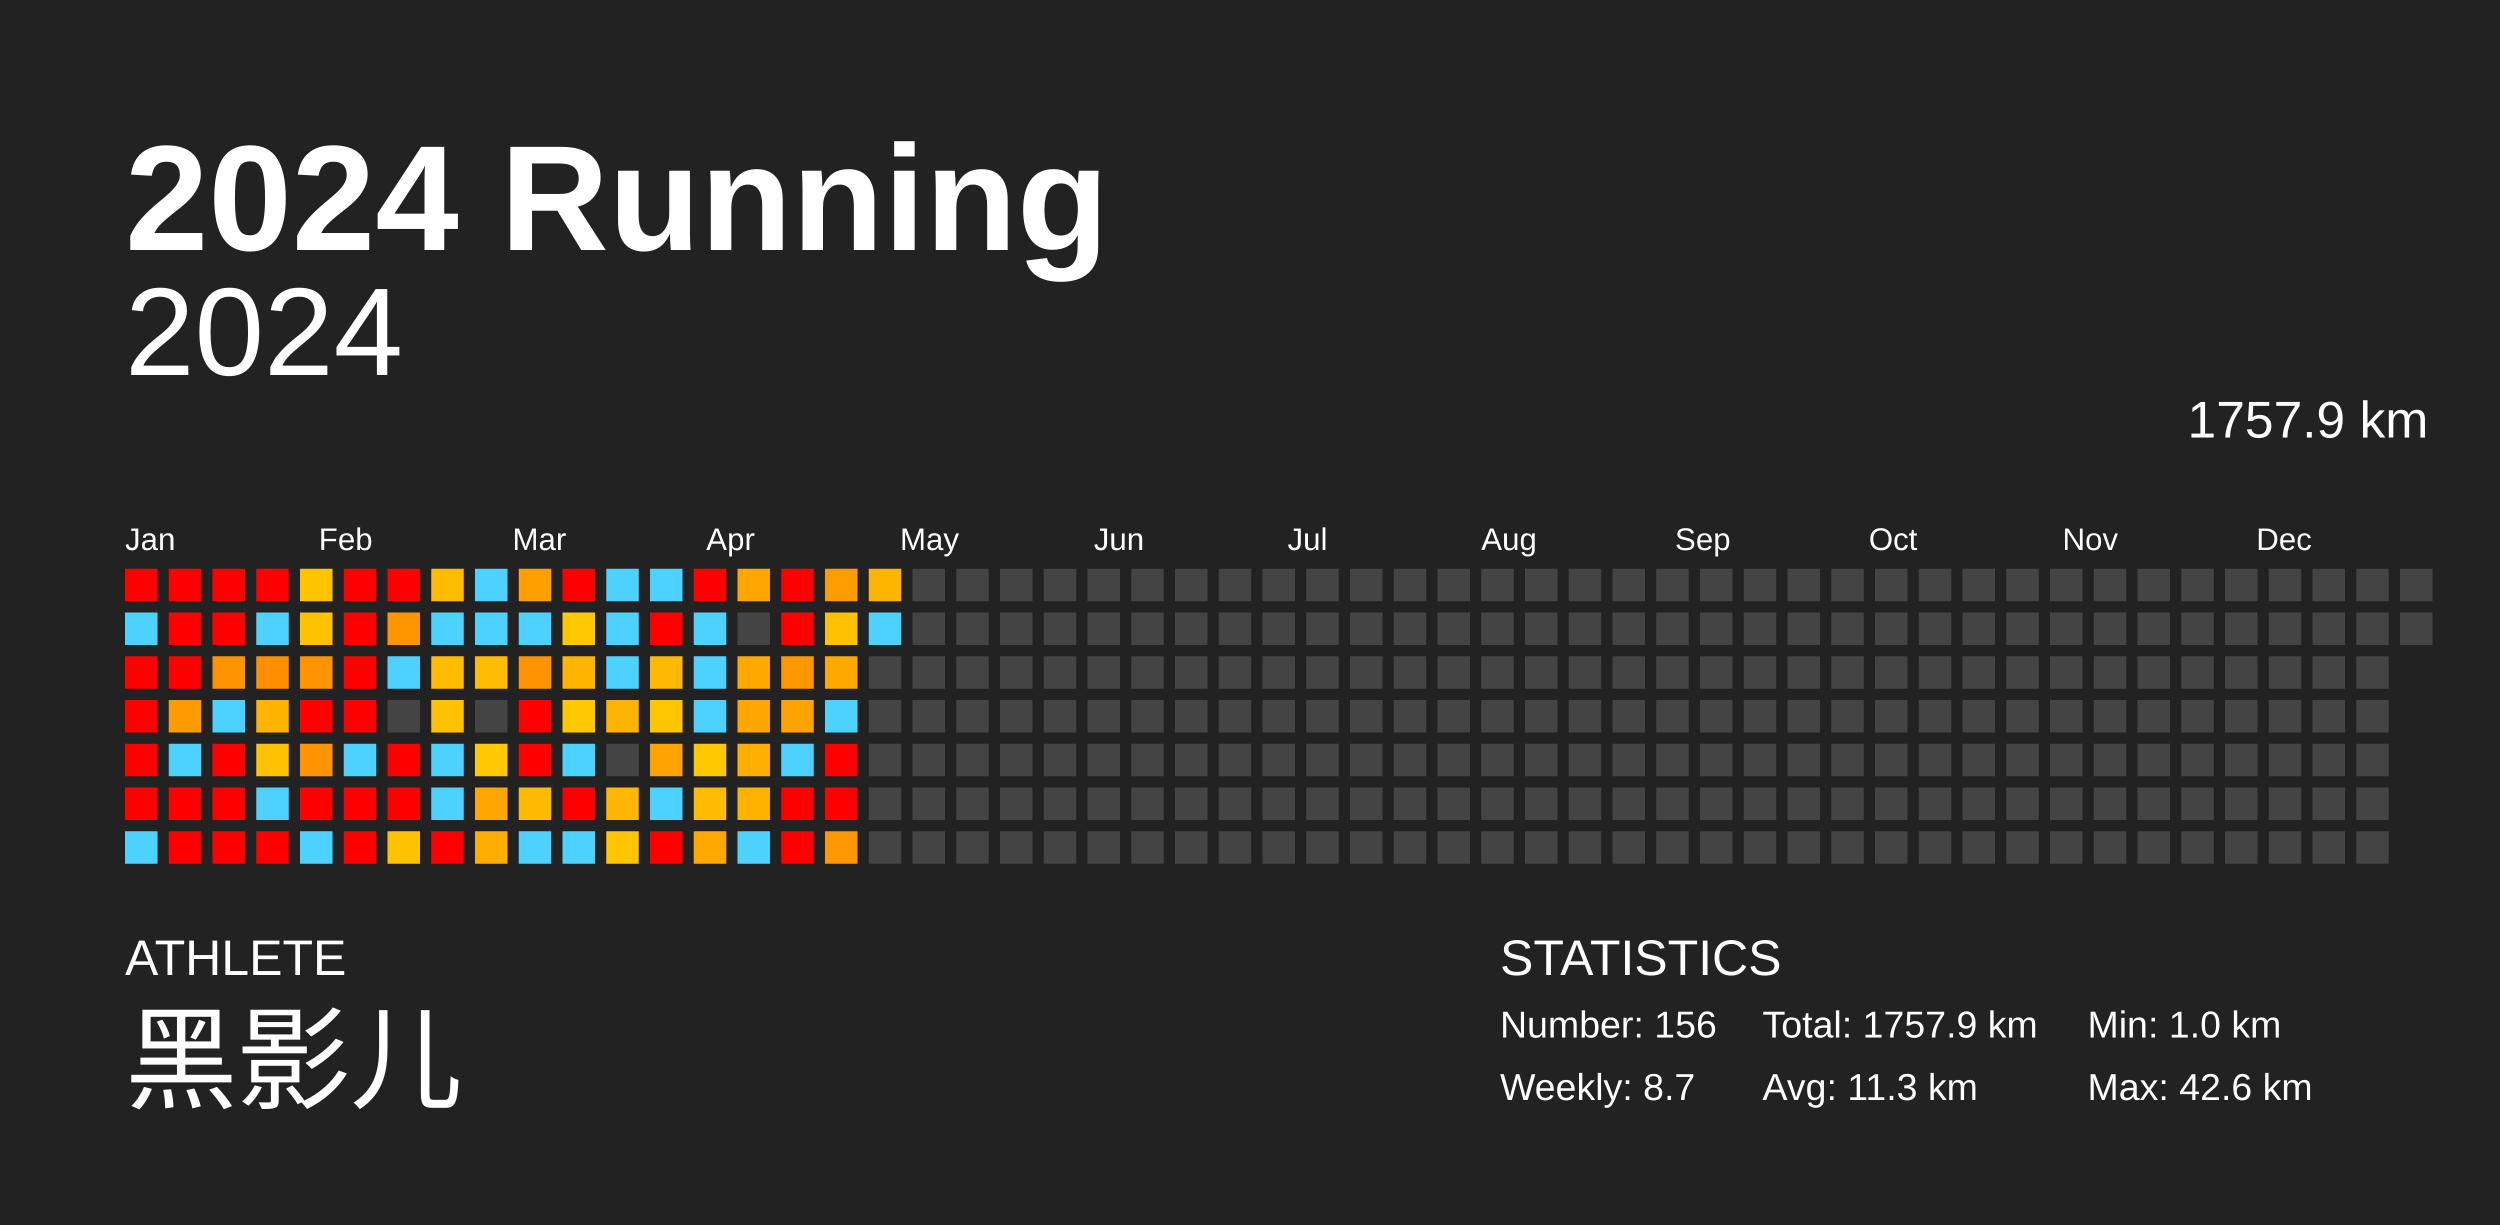
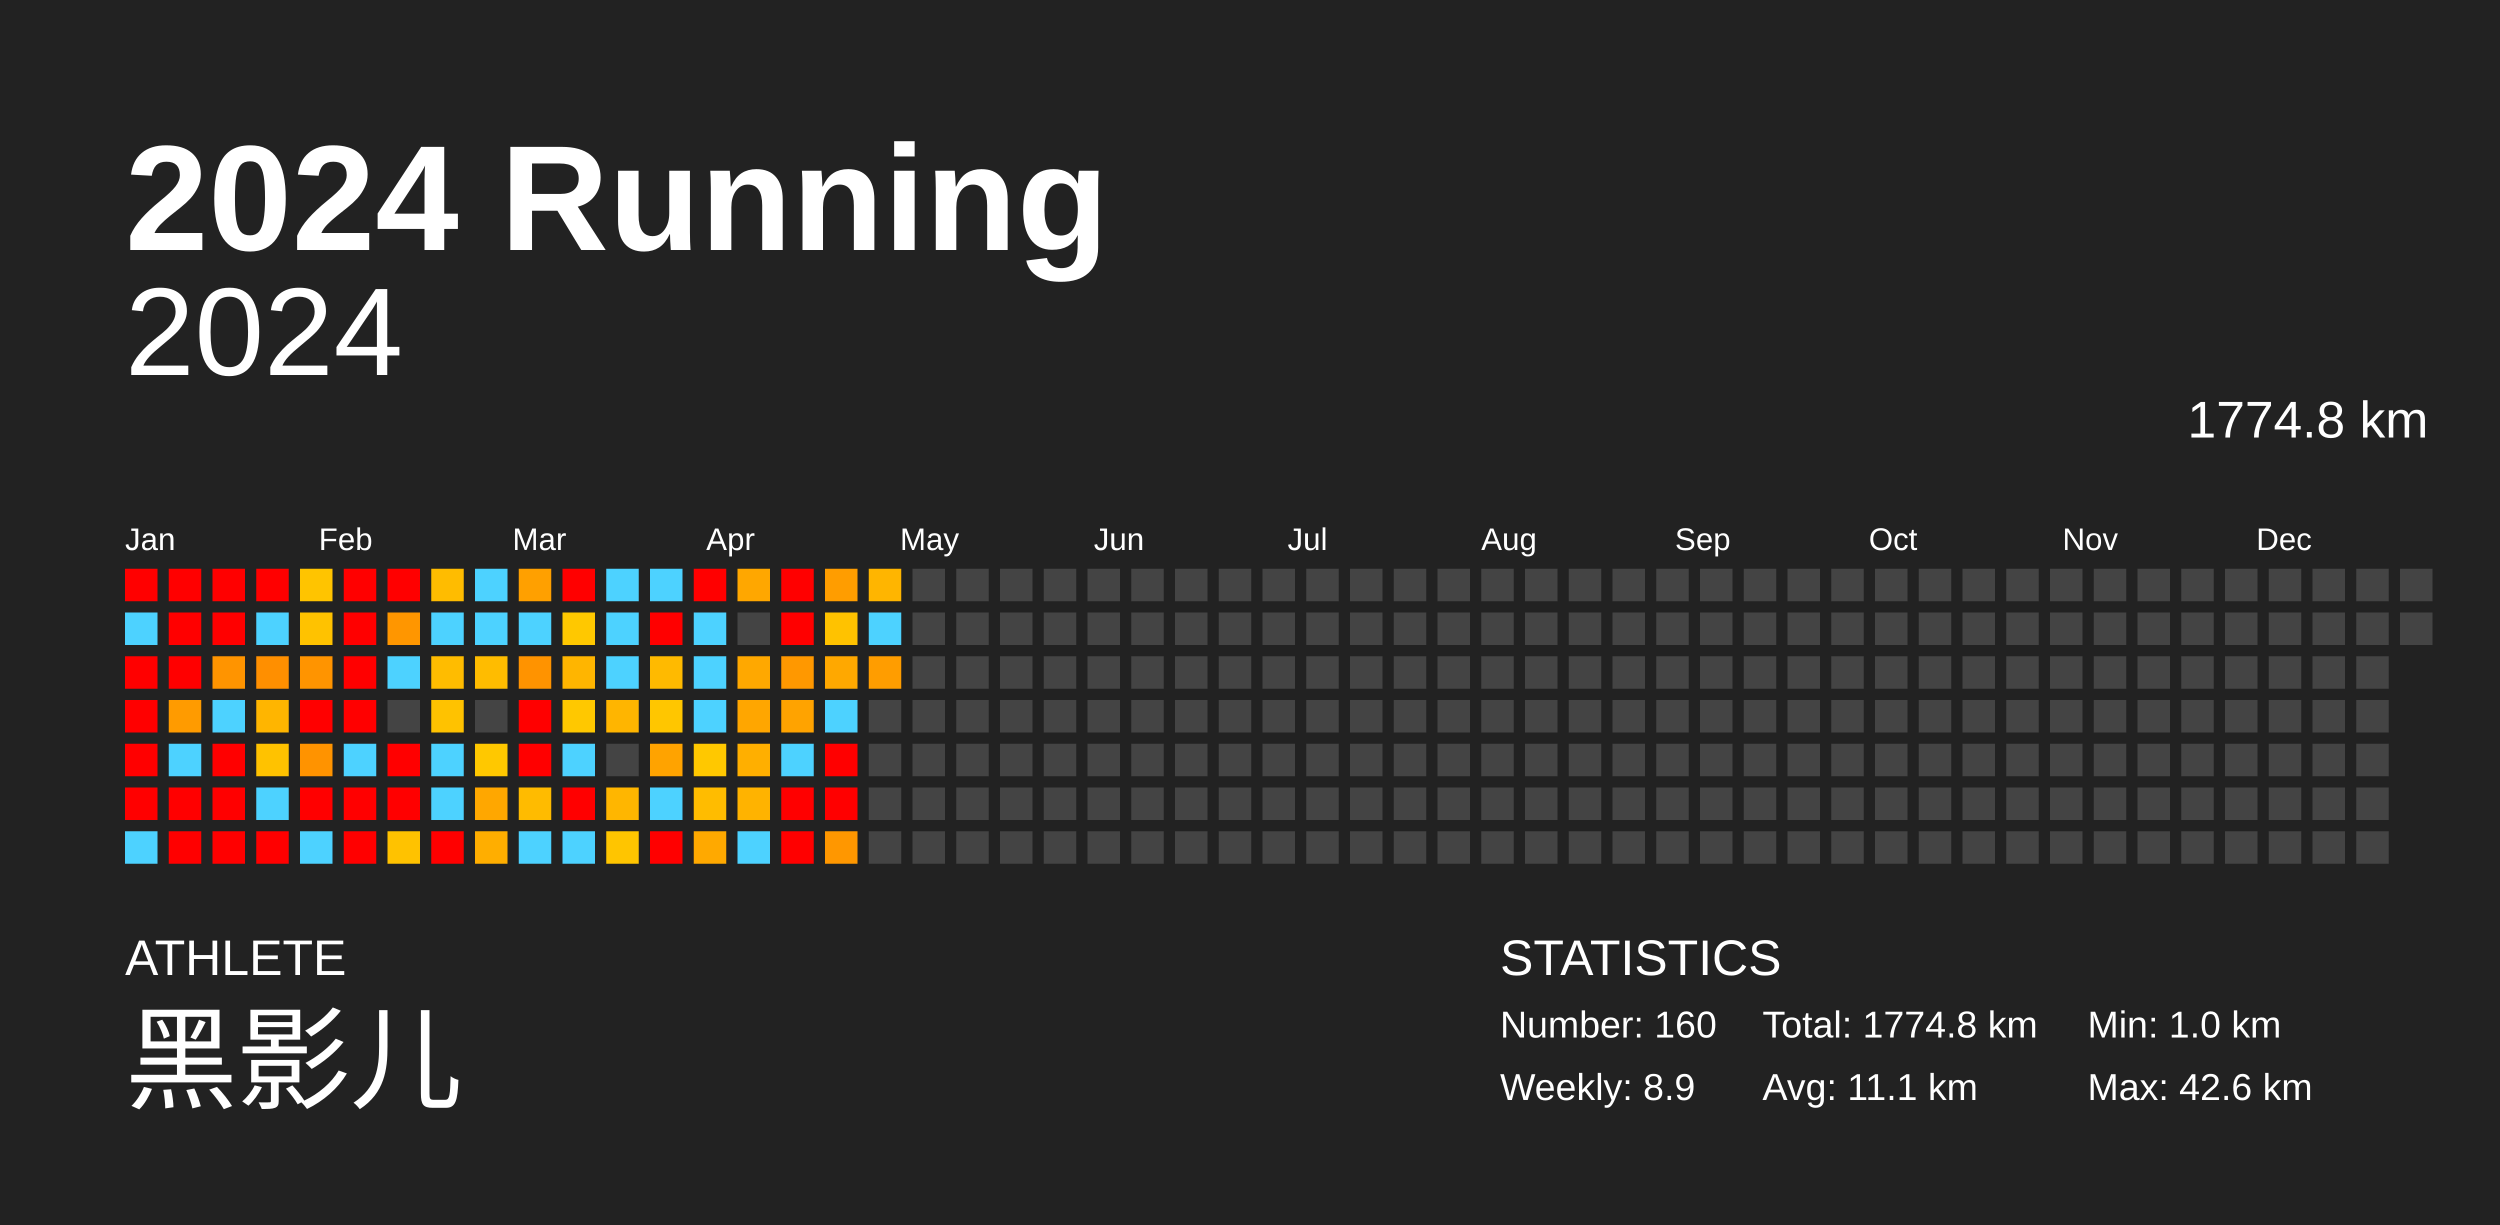
<svg xmlns="http://www.w3.org/2000/svg" baseProfile="full" height="98mm" version="1.1" viewBox="0,0,200,98" width="200mm">
  <defs />
  <rect fill="#222222" height="98" width="200" x="0" y="0" />
  <text fill="#FFFFFF" style="font-size:12px; font-family:Arial; font-weight:bold;" x="10" y="20">2024 Running</text>
  <text fill="#FFFFFF" style="font-size:4px; font-family:Arial" x="10" y="78">ATHLETE</text>
  <text fill="#FFFFFF" style="font-size:9px; font-family:Arial" x="10" y="88">黑影儿</text>
  <text fill="#FFFFFF" style="font-size:4px; font-family:Arial" x="120" y="78">STATISTICS</text>
-   <text fill="#FFFFFF" style="font-size:3px; font-family:Arial" x="120" y="83">Number: 156</text>
-   <text fill="#FFFFFF" style="font-size:3px; font-family:Arial" x="120" y="88">Weekly: 8.7</text>
-   <text fill="#FFFFFF" style="font-size:3px; font-family:Arial" x="141" y="83">Total: 1757.9 km</text>
-   <text fill="#FFFFFF" style="font-size:3px; font-family:Arial" x="141" y="88">Avg: 11.3 km</text>
+   <text fill="#FFFFFF" style="font-size:3px; font-family:Arial" x="120" y="83">Number: 160</text>
+   <text fill="#FFFFFF" style="font-size:3px; font-family:Arial" x="120" y="88">Weekly: 8.9</text>
+   <text fill="#FFFFFF" style="font-size:3px; font-family:Arial" x="141" y="83">Total: 1774.8 km</text>
+   <text fill="#FFFFFF" style="font-size:3px; font-family:Arial" x="141" y="88">Avg: 11.1 km</text>
  <text fill="#FFFFFF" style="font-size:3px; font-family:Arial" x="167" y="83">Min: 1.0 km</text>
  <text fill="#FFFFFF" style="font-size:3px; font-family:Arial" x="167" y="88">Max: 42.6 km</text>
  <text alignment-baseline="hanging" fill="#FFFFFF" style="font-size:10.0px; font-family:Arial;" x="10" y="30">2024</text>
-   <text alignment-baseline="hanging" fill="#FFFFFF" style="font-size:4.125px; font-family:Arial;" x="175" y="35">1757.9 km</text>
+   <text alignment-baseline="hanging" fill="#FFFFFF" style="font-size:4.125px; font-family:Arial;" x="175" y="35">1774.8 km</text>
  <text fill="#FFFFFF" style="font-size:2.5px; font-family:Arial" x="10.0" y="44">Jan</text>
  <text fill="#FFFFFF" style="font-size:2.5px; font-family:Arial" x="25.5" y="44">Feb</text>
  <text fill="#FFFFFF" style="font-size:2.5px; font-family:Arial" x="41.0" y="44">Mar</text>
  <text fill="#FFFFFF" style="font-size:2.5px; font-family:Arial" x="56.5" y="44">Apr</text>
  <text fill="#FFFFFF" style="font-size:2.5px; font-family:Arial" x="72.0" y="44">May</text>
  <text fill="#FFFFFF" style="font-size:2.5px; font-family:Arial" x="87.5" y="44">Jun</text>
  <text fill="#FFFFFF" style="font-size:2.5px; font-family:Arial" x="103.0" y="44">Jul</text>
  <text fill="#FFFFFF" style="font-size:2.5px; font-family:Arial" x="118.5" y="44">Aug</text>
  <text fill="#FFFFFF" style="font-size:2.5px; font-family:Arial" x="134.0" y="44">Sep</text>
  <text fill="#FFFFFF" style="font-size:2.5px; font-family:Arial" x="149.5" y="44">Oct</text>
  <text fill="#FFFFFF" style="font-size:2.5px; font-family:Arial" x="165.0" y="44">Nov</text>
  <text fill="#FFFFFF" style="font-size:2.5px; font-family:Arial" x="180.5" y="44">Dec</text>
  <rect fill="red" height="2.6" width="2.6" x="10.0" y="45.5" />
  <rect fill="#4dd2ff" height="2.6" width="2.6" x="10.0" y="49.0" />
  <rect fill="red" height="2.6" width="2.6" x="10.0" y="52.5" />
  <rect fill="red" height="2.6" width="2.6" x="10.0" y="56.0" />
  <rect fill="red" height="2.6" width="2.6" x="10.0" y="59.5" />
  <rect fill="red" height="2.6" width="2.6" x="10.0" y="63.0" />
  <rect fill="#4dd2ff" height="2.6" width="2.6" x="10.0" y="66.5" />
  <rect fill="red" height="2.6" width="2.6" x="13.5" y="45.5" />
  <rect fill="red" height="2.6" width="2.6" x="13.5" y="49.0" />
  <rect fill="red" height="2.6" width="2.6" x="13.5" y="52.5" />
  <rect fill="#ff9b00" height="2.6" width="2.6" x="13.5" y="56.0" />
  <rect fill="#4dd2ff" height="2.6" width="2.6" x="13.5" y="59.5" />
  <rect fill="red" height="2.6" width="2.6" x="13.5" y="63.0" />
  <rect fill="red" height="2.6" width="2.6" x="13.5" y="66.5" />
  <rect fill="red" height="2.6" width="2.6" x="17.0" y="45.5" />
  <rect fill="red" height="2.6" width="2.6" x="17.0" y="49.0" />
  <rect fill="#ff9400" height="2.6" width="2.6" x="17.0" y="52.5" />
  <rect fill="#4dd2ff" height="2.6" width="2.6" x="17.0" y="56.0" />
  <rect fill="red" height="2.6" width="2.6" x="17.0" y="59.5" />
  <rect fill="red" height="2.6" width="2.6" x="17.0" y="63.0" />
  <rect fill="red" height="2.6" width="2.6" x="17.0" y="66.5" />
  <rect fill="red" height="2.6" width="2.6" x="20.5" y="45.5" />
  <rect fill="#4dd2ff" height="2.6" width="2.6" x="20.5" y="49.0" />
  <rect fill="#ff8f00" height="2.6" width="2.6" x="20.5" y="52.5" />
  <rect fill="#ffb500" height="2.6" width="2.6" x="20.5" y="56.0" />
  <rect fill="#ffc200" height="2.6" width="2.6" x="20.5" y="59.5" />
  <rect fill="#4dd2ff" height="2.6" width="2.6" x="20.5" y="63.0" />
  <rect fill="red" height="2.6" width="2.6" x="20.5" y="66.5" />
  <rect fill="#ffc400" height="2.6" width="2.6" x="24.0" y="45.5" />
  <rect fill="#ffc200" height="2.6" width="2.6" x="24.0" y="49.0" />
  <rect fill="#ff9400" height="2.6" width="2.6" x="24.0" y="52.5" />
  <rect fill="red" height="2.6" width="2.6" x="24.0" y="56.0" />
  <rect fill="#ff9300" height="2.6" width="2.6" x="24.0" y="59.5" />
  <rect fill="red" height="2.6" width="2.6" x="24.0" y="63.0" />
  <rect fill="#4dd2ff" height="2.6" width="2.6" x="24.0" y="66.5" />
  <rect fill="red" height="2.6" width="2.6" x="27.5" y="45.5" />
  <rect fill="red" height="2.6" width="2.6" x="27.5" y="49.0" />
  <rect fill="red" height="2.6" width="2.6" x="27.5" y="52.5" />
  <rect fill="red" height="2.6" width="2.6" x="27.5" y="56.0" />
  <rect fill="#4dd2ff" height="2.6" width="2.6" x="27.5" y="59.5" />
  <rect fill="red" height="2.6" width="2.6" x="27.5" y="63.0" />
  <rect fill="red" height="2.6" width="2.6" x="27.5" y="66.5" />
  <rect fill="red" height="2.6" width="2.6" x="31.0" y="45.5" />
  <rect fill="#ff9600" height="2.6" width="2.6" x="31.0" y="49.0" />
  <rect fill="#4dd2ff" height="2.6" width="2.6" x="31.0" y="52.5" />
  <rect fill="#444444" height="2.6" width="2.6" x="31.0" y="56.0" />
  <rect fill="red" height="2.6" width="2.6" x="31.0" y="59.5" />
  <rect fill="red" height="2.6" width="2.6" x="31.0" y="63.0" />
  <rect fill="#ffc200" height="2.6" width="2.6" x="31.0" y="66.5" />
  <rect fill="#ffbc00" height="2.6" width="2.6" x="34.5" y="45.5" />
  <rect fill="#4dd2ff" height="2.6" width="2.6" x="34.5" y="49.0" />
  <rect fill="#ffbc00" height="2.6" width="2.6" x="34.5" y="52.5" />
  <rect fill="#ffc200" height="2.6" width="2.6" x="34.5" y="56.0" />
  <rect fill="#4dd2ff" height="2.6" width="2.6" x="34.5" y="59.5" />
  <rect fill="#4dd2ff" height="2.6" width="2.6" x="34.5" y="63.0" />
  <rect fill="red" height="2.6" width="2.6" x="34.5" y="66.5" />
  <rect fill="#4dd2ff" height="2.6" width="2.6" x="38.0" y="45.5" />
  <rect fill="#4dd2ff" height="2.6" width="2.6" x="38.0" y="49.0" />
  <rect fill="#ffbc00" height="2.6" width="2.6" x="38.0" y="52.5" />
  <rect fill="#444444" height="2.6" width="2.6" x="38.0" y="56.0" />
  <rect fill="#ffc800" height="2.6" width="2.6" x="38.0" y="59.5" />
  <rect fill="#ffa700" height="2.6" width="2.6" x="38.0" y="63.0" />
  <rect fill="#ffae00" height="2.6" width="2.6" x="38.0" y="66.5" />
  <rect fill="#ffa000" height="2.6" width="2.6" x="41.5" y="45.5" />
  <rect fill="#4dd2ff" height="2.6" width="2.6" x="41.5" y="49.0" />
  <rect fill="#ff9300" height="2.6" width="2.6" x="41.5" y="52.5" />
  <rect fill="red" height="2.6" width="2.6" x="41.5" y="56.0" />
  <rect fill="red" height="2.6" width="2.6" x="41.5" y="59.5" />
  <rect fill="#ffbb00" height="2.6" width="2.6" x="41.5" y="63.0" />
  <rect fill="#4dd2ff" height="2.6" width="2.6" x="41.5" y="66.5" />
  <rect fill="red" height="2.6" width="2.6" x="45.0" y="45.5" />
  <rect fill="#ffc800" height="2.6" width="2.6" x="45.0" y="49.0" />
  <rect fill="#ffb500" height="2.6" width="2.6" x="45.0" y="52.5" />
  <rect fill="#ffc800" height="2.6" width="2.6" x="45.0" y="56.0" />
  <rect fill="#4dd2ff" height="2.6" width="2.6" x="45.0" y="59.5" />
  <rect fill="red" height="2.6" width="2.6" x="45.0" y="63.0" />
  <rect fill="#4dd2ff" height="2.6" width="2.6" x="45.0" y="66.5" />
  <rect fill="#4dd2ff" height="2.6" width="2.6" x="48.5" y="45.5" />
  <rect fill="#4dd2ff" height="2.6" width="2.6" x="48.5" y="49.0" />
  <rect fill="#4dd2ff" height="2.6" width="2.6" x="48.5" y="52.5" />
  <rect fill="#ffb500" height="2.6" width="2.6" x="48.5" y="56.0" />
  <rect fill="#444444" height="2.6" width="2.6" x="48.5" y="59.5" />
  <rect fill="#ffb600" height="2.6" width="2.6" x="48.5" y="63.0" />
  <rect fill="#ffc500" height="2.6" width="2.6" x="48.5" y="66.5" />
  <rect fill="#4dd2ff" height="2.6" width="2.6" x="52.0" y="45.5" />
  <rect fill="red" height="2.6" width="2.6" x="52.0" y="49.0" />
  <rect fill="#ffba00" height="2.6" width="2.6" x="52.0" y="52.5" />
  <rect fill="#ffc600" height="2.6" width="2.6" x="52.0" y="56.0" />
  <rect fill="#ffa300" height="2.6" width="2.6" x="52.0" y="59.5" />
  <rect fill="#4dd2ff" height="2.6" width="2.6" x="52.0" y="63.0" />
  <rect fill="red" height="2.6" width="2.6" x="52.0" y="66.5" />
  <rect fill="red" height="2.6" width="2.6" x="55.5" y="45.5" />
  <rect fill="#4dd2ff" height="2.6" width="2.6" x="55.5" y="49.0" />
  <rect fill="#4dd2ff" height="2.6" width="2.6" x="55.5" y="52.5" />
  <rect fill="#4dd2ff" height="2.6" width="2.6" x="55.5" y="56.0" />
  <rect fill="#ffc800" height="2.6" width="2.6" x="55.5" y="59.5" />
  <rect fill="#ffbc00" height="2.6" width="2.6" x="55.5" y="63.0" />
  <rect fill="#ffa900" height="2.6" width="2.6" x="55.5" y="66.5" />
  <rect fill="#ffa700" height="2.6" width="2.6" x="59.0" y="45.5" />
  <rect fill="#444444" height="2.6" width="2.6" x="59.0" y="49.0" />
  <rect fill="#ffa800" height="2.6" width="2.6" x="59.0" y="52.5" />
  <rect fill="#ffa600" height="2.6" width="2.6" x="59.0" y="56.0" />
  <rect fill="#ffaf00" height="2.6" width="2.6" x="59.0" y="59.5" />
  <rect fill="#ffb300" height="2.6" width="2.6" x="59.0" y="63.0" />
  <rect fill="#4dd2ff" height="2.6" width="2.6" x="59.0" y="66.5" />
  <rect fill="red" height="2.6" width="2.6" x="62.5" y="45.5" />
  <rect fill="red" height="2.6" width="2.6" x="62.5" y="49.0" />
  <rect fill="#ff9800" height="2.6" width="2.6" x="62.5" y="52.5" />
  <rect fill="#ffa300" height="2.6" width="2.6" x="62.5" y="56.0" />
  <rect fill="#4dd2ff" height="2.6" width="2.6" x="62.5" y="59.5" />
  <rect fill="red" height="2.6" width="2.6" x="62.5" y="63.0" />
  <rect fill="red" height="2.6" width="2.6" x="62.5" y="66.5" />
  <rect fill="#ff9d00" height="2.6" width="2.6" x="66.0" y="45.5" />
  <rect fill="#ffc200" height="2.6" width="2.6" x="66.0" y="49.0" />
  <rect fill="#ffa800" height="2.6" width="2.6" x="66.0" y="52.5" />
  <rect fill="#4dd2ff" height="2.6" width="2.6" x="66.0" y="56.0" />
  <rect fill="red" height="2.6" width="2.6" x="66.0" y="59.5" />
  <rect fill="red" height="2.6" width="2.6" x="66.0" y="63.0" />
  <rect fill="#ff9700" height="2.6" width="2.6" x="66.0" y="66.5" />
  <rect fill="#ffb500" height="2.6" width="2.6" x="69.5" y="45.5" />
  <rect fill="#4dd2ff" height="2.6" width="2.6" x="69.5" y="49.0" />
-   <rect fill="#444444" height="2.6" width="2.6" x="69.5" y="52.5" />
+   <rect fill="#ff9d00" height="2.6" width="2.6" x="69.5" y="52.5" />
  <rect fill="#444444" height="2.6" width="2.6" x="69.5" y="56.0" />
  <rect fill="#444444" height="2.6" width="2.6" x="69.5" y="59.5" />
  <rect fill="#444444" height="2.6" width="2.6" x="69.5" y="63.0" />
  <rect fill="#444444" height="2.6" width="2.6" x="69.5" y="66.5" />
  <rect fill="#444444" height="2.6" width="2.6" x="73.0" y="45.5" />
  <rect fill="#444444" height="2.6" width="2.6" x="73.0" y="49.0" />
  <rect fill="#444444" height="2.6" width="2.6" x="73.0" y="52.5" />
  <rect fill="#444444" height="2.6" width="2.6" x="73.0" y="56.0" />
  <rect fill="#444444" height="2.6" width="2.6" x="73.0" y="59.5" />
  <rect fill="#444444" height="2.6" width="2.6" x="73.0" y="63.0" />
  <rect fill="#444444" height="2.6" width="2.6" x="73.0" y="66.5" />
  <rect fill="#444444" height="2.6" width="2.6" x="76.5" y="45.5" />
  <rect fill="#444444" height="2.6" width="2.6" x="76.5" y="49.0" />
  <rect fill="#444444" height="2.6" width="2.6" x="76.5" y="52.5" />
  <rect fill="#444444" height="2.6" width="2.6" x="76.5" y="56.0" />
  <rect fill="#444444" height="2.6" width="2.6" x="76.5" y="59.5" />
  <rect fill="#444444" height="2.6" width="2.6" x="76.5" y="63.0" />
  <rect fill="#444444" height="2.6" width="2.6" x="76.5" y="66.5" />
  <rect fill="#444444" height="2.6" width="2.6" x="80.0" y="45.5" />
  <rect fill="#444444" height="2.6" width="2.6" x="80.0" y="49.0" />
  <rect fill="#444444" height="2.6" width="2.6" x="80.0" y="52.5" />
  <rect fill="#444444" height="2.6" width="2.6" x="80.0" y="56.0" />
  <rect fill="#444444" height="2.6" width="2.6" x="80.0" y="59.5" />
  <rect fill="#444444" height="2.6" width="2.6" x="80.0" y="63.0" />
  <rect fill="#444444" height="2.6" width="2.6" x="80.0" y="66.5" />
  <rect fill="#444444" height="2.6" width="2.6" x="83.5" y="45.5" />
  <rect fill="#444444" height="2.6" width="2.6" x="83.5" y="49.0" />
  <rect fill="#444444" height="2.6" width="2.6" x="83.5" y="52.5" />
  <rect fill="#444444" height="2.6" width="2.6" x="83.5" y="56.0" />
  <rect fill="#444444" height="2.6" width="2.6" x="83.5" y="59.5" />
  <rect fill="#444444" height="2.6" width="2.6" x="83.5" y="63.0" />
  <rect fill="#444444" height="2.6" width="2.6" x="83.5" y="66.5" />
  <rect fill="#444444" height="2.6" width="2.6" x="87.0" y="45.5" />
  <rect fill="#444444" height="2.6" width="2.6" x="87.0" y="49.0" />
  <rect fill="#444444" height="2.6" width="2.6" x="87.0" y="52.5" />
  <rect fill="#444444" height="2.6" width="2.6" x="87.0" y="56.0" />
  <rect fill="#444444" height="2.6" width="2.6" x="87.0" y="59.5" />
  <rect fill="#444444" height="2.6" width="2.6" x="87.0" y="63.0" />
  <rect fill="#444444" height="2.6" width="2.6" x="87.0" y="66.5" />
  <rect fill="#444444" height="2.6" width="2.6" x="90.5" y="45.5" />
  <rect fill="#444444" height="2.6" width="2.6" x="90.5" y="49.0" />
  <rect fill="#444444" height="2.6" width="2.6" x="90.5" y="52.5" />
  <rect fill="#444444" height="2.6" width="2.6" x="90.5" y="56.0" />
  <rect fill="#444444" height="2.6" width="2.6" x="90.5" y="59.5" />
  <rect fill="#444444" height="2.6" width="2.6" x="90.5" y="63.0" />
  <rect fill="#444444" height="2.6" width="2.6" x="90.5" y="66.5" />
  <rect fill="#444444" height="2.6" width="2.6" x="94.0" y="45.5" />
  <rect fill="#444444" height="2.6" width="2.6" x="94.0" y="49.0" />
  <rect fill="#444444" height="2.6" width="2.6" x="94.0" y="52.5" />
  <rect fill="#444444" height="2.6" width="2.6" x="94.0" y="56.0" />
  <rect fill="#444444" height="2.6" width="2.6" x="94.0" y="59.5" />
  <rect fill="#444444" height="2.6" width="2.6" x="94.0" y="63.0" />
  <rect fill="#444444" height="2.6" width="2.6" x="94.0" y="66.5" />
  <rect fill="#444444" height="2.6" width="2.6" x="97.5" y="45.5" />
  <rect fill="#444444" height="2.6" width="2.6" x="97.5" y="49.0" />
  <rect fill="#444444" height="2.6" width="2.6" x="97.5" y="52.5" />
  <rect fill="#444444" height="2.6" width="2.6" x="97.5" y="56.0" />
  <rect fill="#444444" height="2.6" width="2.6" x="97.5" y="59.5" />
  <rect fill="#444444" height="2.6" width="2.6" x="97.5" y="63.0" />
  <rect fill="#444444" height="2.6" width="2.6" x="97.5" y="66.5" />
  <rect fill="#444444" height="2.6" width="2.6" x="101.0" y="45.5" />
  <rect fill="#444444" height="2.6" width="2.6" x="101.0" y="49.0" />
  <rect fill="#444444" height="2.6" width="2.6" x="101.0" y="52.5" />
  <rect fill="#444444" height="2.6" width="2.6" x="101.0" y="56.0" />
  <rect fill="#444444" height="2.6" width="2.6" x="101.0" y="59.5" />
  <rect fill="#444444" height="2.6" width="2.6" x="101.0" y="63.0" />
  <rect fill="#444444" height="2.6" width="2.6" x="101.0" y="66.5" />
  <rect fill="#444444" height="2.6" width="2.6" x="104.5" y="45.5" />
  <rect fill="#444444" height="2.6" width="2.6" x="104.5" y="49.0" />
  <rect fill="#444444" height="2.6" width="2.6" x="104.5" y="52.5" />
  <rect fill="#444444" height="2.6" width="2.6" x="104.5" y="56.0" />
  <rect fill="#444444" height="2.6" width="2.6" x="104.5" y="59.5" />
  <rect fill="#444444" height="2.6" width="2.6" x="104.5" y="63.0" />
  <rect fill="#444444" height="2.6" width="2.6" x="104.5" y="66.5" />
  <rect fill="#444444" height="2.6" width="2.6" x="108.0" y="45.5" />
  <rect fill="#444444" height="2.6" width="2.6" x="108.0" y="49.0" />
  <rect fill="#444444" height="2.6" width="2.6" x="108.0" y="52.5" />
  <rect fill="#444444" height="2.6" width="2.6" x="108.0" y="56.0" />
  <rect fill="#444444" height="2.6" width="2.6" x="108.0" y="59.5" />
  <rect fill="#444444" height="2.6" width="2.6" x="108.0" y="63.0" />
  <rect fill="#444444" height="2.6" width="2.6" x="108.0" y="66.5" />
  <rect fill="#444444" height="2.6" width="2.6" x="111.5" y="45.5" />
  <rect fill="#444444" height="2.6" width="2.6" x="111.5" y="49.0" />
  <rect fill="#444444" height="2.6" width="2.6" x="111.5" y="52.5" />
  <rect fill="#444444" height="2.6" width="2.6" x="111.5" y="56.0" />
  <rect fill="#444444" height="2.6" width="2.6" x="111.5" y="59.5" />
  <rect fill="#444444" height="2.6" width="2.6" x="111.5" y="63.0" />
  <rect fill="#444444" height="2.6" width="2.6" x="111.5" y="66.5" />
  <rect fill="#444444" height="2.6" width="2.6" x="115.0" y="45.5" />
  <rect fill="#444444" height="2.6" width="2.6" x="115.0" y="49.0" />
  <rect fill="#444444" height="2.6" width="2.6" x="115.0" y="52.5" />
  <rect fill="#444444" height="2.6" width="2.6" x="115.0" y="56.0" />
  <rect fill="#444444" height="2.6" width="2.6" x="115.0" y="59.5" />
  <rect fill="#444444" height="2.6" width="2.6" x="115.0" y="63.0" />
  <rect fill="#444444" height="2.6" width="2.6" x="115.0" y="66.5" />
  <rect fill="#444444" height="2.6" width="2.6" x="118.5" y="45.5" />
  <rect fill="#444444" height="2.6" width="2.6" x="118.5" y="49.0" />
  <rect fill="#444444" height="2.6" width="2.6" x="118.5" y="52.5" />
  <rect fill="#444444" height="2.6" width="2.6" x="118.5" y="56.0" />
  <rect fill="#444444" height="2.6" width="2.6" x="118.5" y="59.5" />
  <rect fill="#444444" height="2.6" width="2.6" x="118.5" y="63.0" />
  <rect fill="#444444" height="2.6" width="2.6" x="118.5" y="66.5" />
  <rect fill="#444444" height="2.6" width="2.6" x="122.0" y="45.5" />
  <rect fill="#444444" height="2.6" width="2.6" x="122.0" y="49.0" />
  <rect fill="#444444" height="2.6" width="2.6" x="122.0" y="52.5" />
  <rect fill="#444444" height="2.6" width="2.6" x="122.0" y="56.0" />
  <rect fill="#444444" height="2.6" width="2.6" x="122.0" y="59.5" />
  <rect fill="#444444" height="2.6" width="2.6" x="122.0" y="63.0" />
  <rect fill="#444444" height="2.6" width="2.6" x="122.0" y="66.5" />
  <rect fill="#444444" height="2.6" width="2.6" x="125.5" y="45.5" />
  <rect fill="#444444" height="2.6" width="2.6" x="125.5" y="49.0" />
  <rect fill="#444444" height="2.6" width="2.6" x="125.5" y="52.5" />
  <rect fill="#444444" height="2.6" width="2.6" x="125.5" y="56.0" />
  <rect fill="#444444" height="2.6" width="2.6" x="125.5" y="59.5" />
  <rect fill="#444444" height="2.6" width="2.6" x="125.5" y="63.0" />
  <rect fill="#444444" height="2.6" width="2.6" x="125.5" y="66.5" />
  <rect fill="#444444" height="2.6" width="2.6" x="129.0" y="45.5" />
  <rect fill="#444444" height="2.6" width="2.6" x="129.0" y="49.0" />
  <rect fill="#444444" height="2.6" width="2.6" x="129.0" y="52.5" />
  <rect fill="#444444" height="2.6" width="2.6" x="129.0" y="56.0" />
  <rect fill="#444444" height="2.6" width="2.6" x="129.0" y="59.5" />
  <rect fill="#444444" height="2.6" width="2.6" x="129.0" y="63.0" />
  <rect fill="#444444" height="2.6" width="2.6" x="129.0" y="66.5" />
  <rect fill="#444444" height="2.6" width="2.6" x="132.5" y="45.5" />
  <rect fill="#444444" height="2.6" width="2.6" x="132.5" y="49.0" />
  <rect fill="#444444" height="2.6" width="2.6" x="132.5" y="52.5" />
  <rect fill="#444444" height="2.6" width="2.6" x="132.5" y="56.0" />
  <rect fill="#444444" height="2.6" width="2.6" x="132.5" y="59.5" />
  <rect fill="#444444" height="2.6" width="2.6" x="132.5" y="63.0" />
  <rect fill="#444444" height="2.6" width="2.6" x="132.5" y="66.5" />
  <rect fill="#444444" height="2.6" width="2.6" x="136.0" y="45.5" />
  <rect fill="#444444" height="2.6" width="2.6" x="136.0" y="49.0" />
  <rect fill="#444444" height="2.6" width="2.6" x="136.0" y="52.5" />
  <rect fill="#444444" height="2.6" width="2.6" x="136.0" y="56.0" />
  <rect fill="#444444" height="2.6" width="2.6" x="136.0" y="59.5" />
  <rect fill="#444444" height="2.6" width="2.6" x="136.0" y="63.0" />
  <rect fill="#444444" height="2.6" width="2.6" x="136.0" y="66.5" />
  <rect fill="#444444" height="2.6" width="2.6" x="139.5" y="45.5" />
  <rect fill="#444444" height="2.6" width="2.6" x="139.5" y="49.0" />
  <rect fill="#444444" height="2.6" width="2.6" x="139.5" y="52.5" />
  <rect fill="#444444" height="2.6" width="2.6" x="139.5" y="56.0" />
  <rect fill="#444444" height="2.6" width="2.6" x="139.5" y="59.5" />
  <rect fill="#444444" height="2.6" width="2.6" x="139.5" y="63.0" />
  <rect fill="#444444" height="2.6" width="2.6" x="139.5" y="66.5" />
  <rect fill="#444444" height="2.6" width="2.6" x="143.0" y="45.5" />
  <rect fill="#444444" height="2.6" width="2.6" x="143.0" y="49.0" />
  <rect fill="#444444" height="2.6" width="2.6" x="143.0" y="52.5" />
  <rect fill="#444444" height="2.6" width="2.6" x="143.0" y="56.0" />
  <rect fill="#444444" height="2.6" width="2.6" x="143.0" y="59.5" />
  <rect fill="#444444" height="2.6" width="2.6" x="143.0" y="63.0" />
  <rect fill="#444444" height="2.6" width="2.6" x="143.0" y="66.5" />
  <rect fill="#444444" height="2.6" width="2.6" x="146.5" y="45.5" />
  <rect fill="#444444" height="2.6" width="2.6" x="146.5" y="49.0" />
  <rect fill="#444444" height="2.6" width="2.6" x="146.5" y="52.5" />
  <rect fill="#444444" height="2.6" width="2.6" x="146.5" y="56.0" />
  <rect fill="#444444" height="2.6" width="2.6" x="146.5" y="59.5" />
  <rect fill="#444444" height="2.6" width="2.6" x="146.5" y="63.0" />
  <rect fill="#444444" height="2.6" width="2.6" x="146.5" y="66.5" />
  <rect fill="#444444" height="2.6" width="2.6" x="150.0" y="45.5" />
  <rect fill="#444444" height="2.6" width="2.6" x="150.0" y="49.0" />
  <rect fill="#444444" height="2.6" width="2.6" x="150.0" y="52.5" />
  <rect fill="#444444" height="2.6" width="2.6" x="150.0" y="56.0" />
  <rect fill="#444444" height="2.6" width="2.6" x="150.0" y="59.5" />
  <rect fill="#444444" height="2.6" width="2.6" x="150.0" y="63.0" />
  <rect fill="#444444" height="2.6" width="2.6" x="150.0" y="66.5" />
  <rect fill="#444444" height="2.6" width="2.6" x="153.5" y="45.5" />
  <rect fill="#444444" height="2.6" width="2.6" x="153.5" y="49.0" />
  <rect fill="#444444" height="2.6" width="2.6" x="153.5" y="52.5" />
  <rect fill="#444444" height="2.6" width="2.6" x="153.5" y="56.0" />
  <rect fill="#444444" height="2.6" width="2.6" x="153.5" y="59.5" />
  <rect fill="#444444" height="2.6" width="2.6" x="153.5" y="63.0" />
  <rect fill="#444444" height="2.6" width="2.6" x="153.5" y="66.5" />
  <rect fill="#444444" height="2.6" width="2.6" x="157.0" y="45.5" />
  <rect fill="#444444" height="2.6" width="2.6" x="157.0" y="49.0" />
  <rect fill="#444444" height="2.6" width="2.6" x="157.0" y="52.5" />
  <rect fill="#444444" height="2.6" width="2.6" x="157.0" y="56.0" />
  <rect fill="#444444" height="2.6" width="2.6" x="157.0" y="59.5" />
  <rect fill="#444444" height="2.6" width="2.6" x="157.0" y="63.0" />
  <rect fill="#444444" height="2.6" width="2.6" x="157.0" y="66.5" />
  <rect fill="#444444" height="2.6" width="2.6" x="160.5" y="45.5" />
  <rect fill="#444444" height="2.6" width="2.6" x="160.5" y="49.0" />
  <rect fill="#444444" height="2.6" width="2.6" x="160.5" y="52.5" />
  <rect fill="#444444" height="2.6" width="2.6" x="160.5" y="56.0" />
  <rect fill="#444444" height="2.6" width="2.6" x="160.5" y="59.5" />
  <rect fill="#444444" height="2.6" width="2.6" x="160.5" y="63.0" />
  <rect fill="#444444" height="2.6" width="2.6" x="160.5" y="66.5" />
  <rect fill="#444444" height="2.6" width="2.6" x="164.0" y="45.5" />
  <rect fill="#444444" height="2.6" width="2.6" x="164.0" y="49.0" />
  <rect fill="#444444" height="2.6" width="2.6" x="164.0" y="52.5" />
  <rect fill="#444444" height="2.6" width="2.6" x="164.0" y="56.0" />
  <rect fill="#444444" height="2.6" width="2.6" x="164.0" y="59.5" />
  <rect fill="#444444" height="2.6" width="2.6" x="164.0" y="63.0" />
  <rect fill="#444444" height="2.6" width="2.6" x="164.0" y="66.5" />
  <rect fill="#444444" height="2.6" width="2.6" x="167.5" y="45.5" />
  <rect fill="#444444" height="2.6" width="2.6" x="167.5" y="49.0" />
  <rect fill="#444444" height="2.6" width="2.6" x="167.5" y="52.5" />
  <rect fill="#444444" height="2.6" width="2.6" x="167.5" y="56.0" />
  <rect fill="#444444" height="2.6" width="2.6" x="167.5" y="59.5" />
  <rect fill="#444444" height="2.6" width="2.6" x="167.5" y="63.0" />
  <rect fill="#444444" height="2.6" width="2.6" x="167.5" y="66.5" />
  <rect fill="#444444" height="2.6" width="2.6" x="171.0" y="45.5" />
  <rect fill="#444444" height="2.6" width="2.6" x="171.0" y="49.0" />
  <rect fill="#444444" height="2.6" width="2.6" x="171.0" y="52.5" />
  <rect fill="#444444" height="2.6" width="2.6" x="171.0" y="56.0" />
  <rect fill="#444444" height="2.6" width="2.6" x="171.0" y="59.5" />
  <rect fill="#444444" height="2.6" width="2.6" x="171.0" y="63.0" />
  <rect fill="#444444" height="2.6" width="2.6" x="171.0" y="66.5" />
  <rect fill="#444444" height="2.6" width="2.6" x="174.5" y="45.5" />
  <rect fill="#444444" height="2.6" width="2.6" x="174.5" y="49.0" />
  <rect fill="#444444" height="2.6" width="2.6" x="174.5" y="52.5" />
  <rect fill="#444444" height="2.6" width="2.6" x="174.5" y="56.0" />
  <rect fill="#444444" height="2.6" width="2.6" x="174.5" y="59.5" />
  <rect fill="#444444" height="2.6" width="2.6" x="174.5" y="63.0" />
  <rect fill="#444444" height="2.6" width="2.6" x="174.5" y="66.5" />
  <rect fill="#444444" height="2.6" width="2.6" x="178.0" y="45.5" />
  <rect fill="#444444" height="2.6" width="2.6" x="178.0" y="49.0" />
  <rect fill="#444444" height="2.6" width="2.6" x="178.0" y="52.5" />
  <rect fill="#444444" height="2.6" width="2.6" x="178.0" y="56.0" />
  <rect fill="#444444" height="2.6" width="2.6" x="178.0" y="59.5" />
  <rect fill="#444444" height="2.6" width="2.6" x="178.0" y="63.0" />
  <rect fill="#444444" height="2.6" width="2.6" x="178.0" y="66.5" />
  <rect fill="#444444" height="2.6" width="2.6" x="181.5" y="45.5" />
  <rect fill="#444444" height="2.6" width="2.6" x="181.5" y="49.0" />
  <rect fill="#444444" height="2.6" width="2.6" x="181.5" y="52.5" />
  <rect fill="#444444" height="2.6" width="2.6" x="181.5" y="56.0" />
  <rect fill="#444444" height="2.6" width="2.6" x="181.5" y="59.5" />
  <rect fill="#444444" height="2.6" width="2.6" x="181.5" y="63.0" />
  <rect fill="#444444" height="2.6" width="2.6" x="181.5" y="66.5" />
  <rect fill="#444444" height="2.6" width="2.6" x="185.0" y="45.5" />
  <rect fill="#444444" height="2.6" width="2.6" x="185.0" y="49.0" />
  <rect fill="#444444" height="2.6" width="2.6" x="185.0" y="52.5" />
  <rect fill="#444444" height="2.6" width="2.6" x="185.0" y="56.0" />
  <rect fill="#444444" height="2.6" width="2.6" x="185.0" y="59.5" />
  <rect fill="#444444" height="2.6" width="2.6" x="185.0" y="63.0" />
  <rect fill="#444444" height="2.6" width="2.6" x="185.0" y="66.5" />
  <rect fill="#444444" height="2.6" width="2.6" x="188.5" y="45.5" />
  <rect fill="#444444" height="2.6" width="2.6" x="188.5" y="49.0" />
  <rect fill="#444444" height="2.6" width="2.6" x="188.5" y="52.5" />
  <rect fill="#444444" height="2.6" width="2.6" x="188.5" y="56.0" />
  <rect fill="#444444" height="2.6" width="2.6" x="188.5" y="59.5" />
  <rect fill="#444444" height="2.6" width="2.6" x="188.5" y="63.0" />
  <rect fill="#444444" height="2.6" width="2.6" x="188.5" y="66.5" />
  <rect fill="#444444" height="2.6" width="2.6" x="192.0" y="45.5" />
  <rect fill="#444444" height="2.6" width="2.6" x="192.0" y="49.0" />
</svg>
